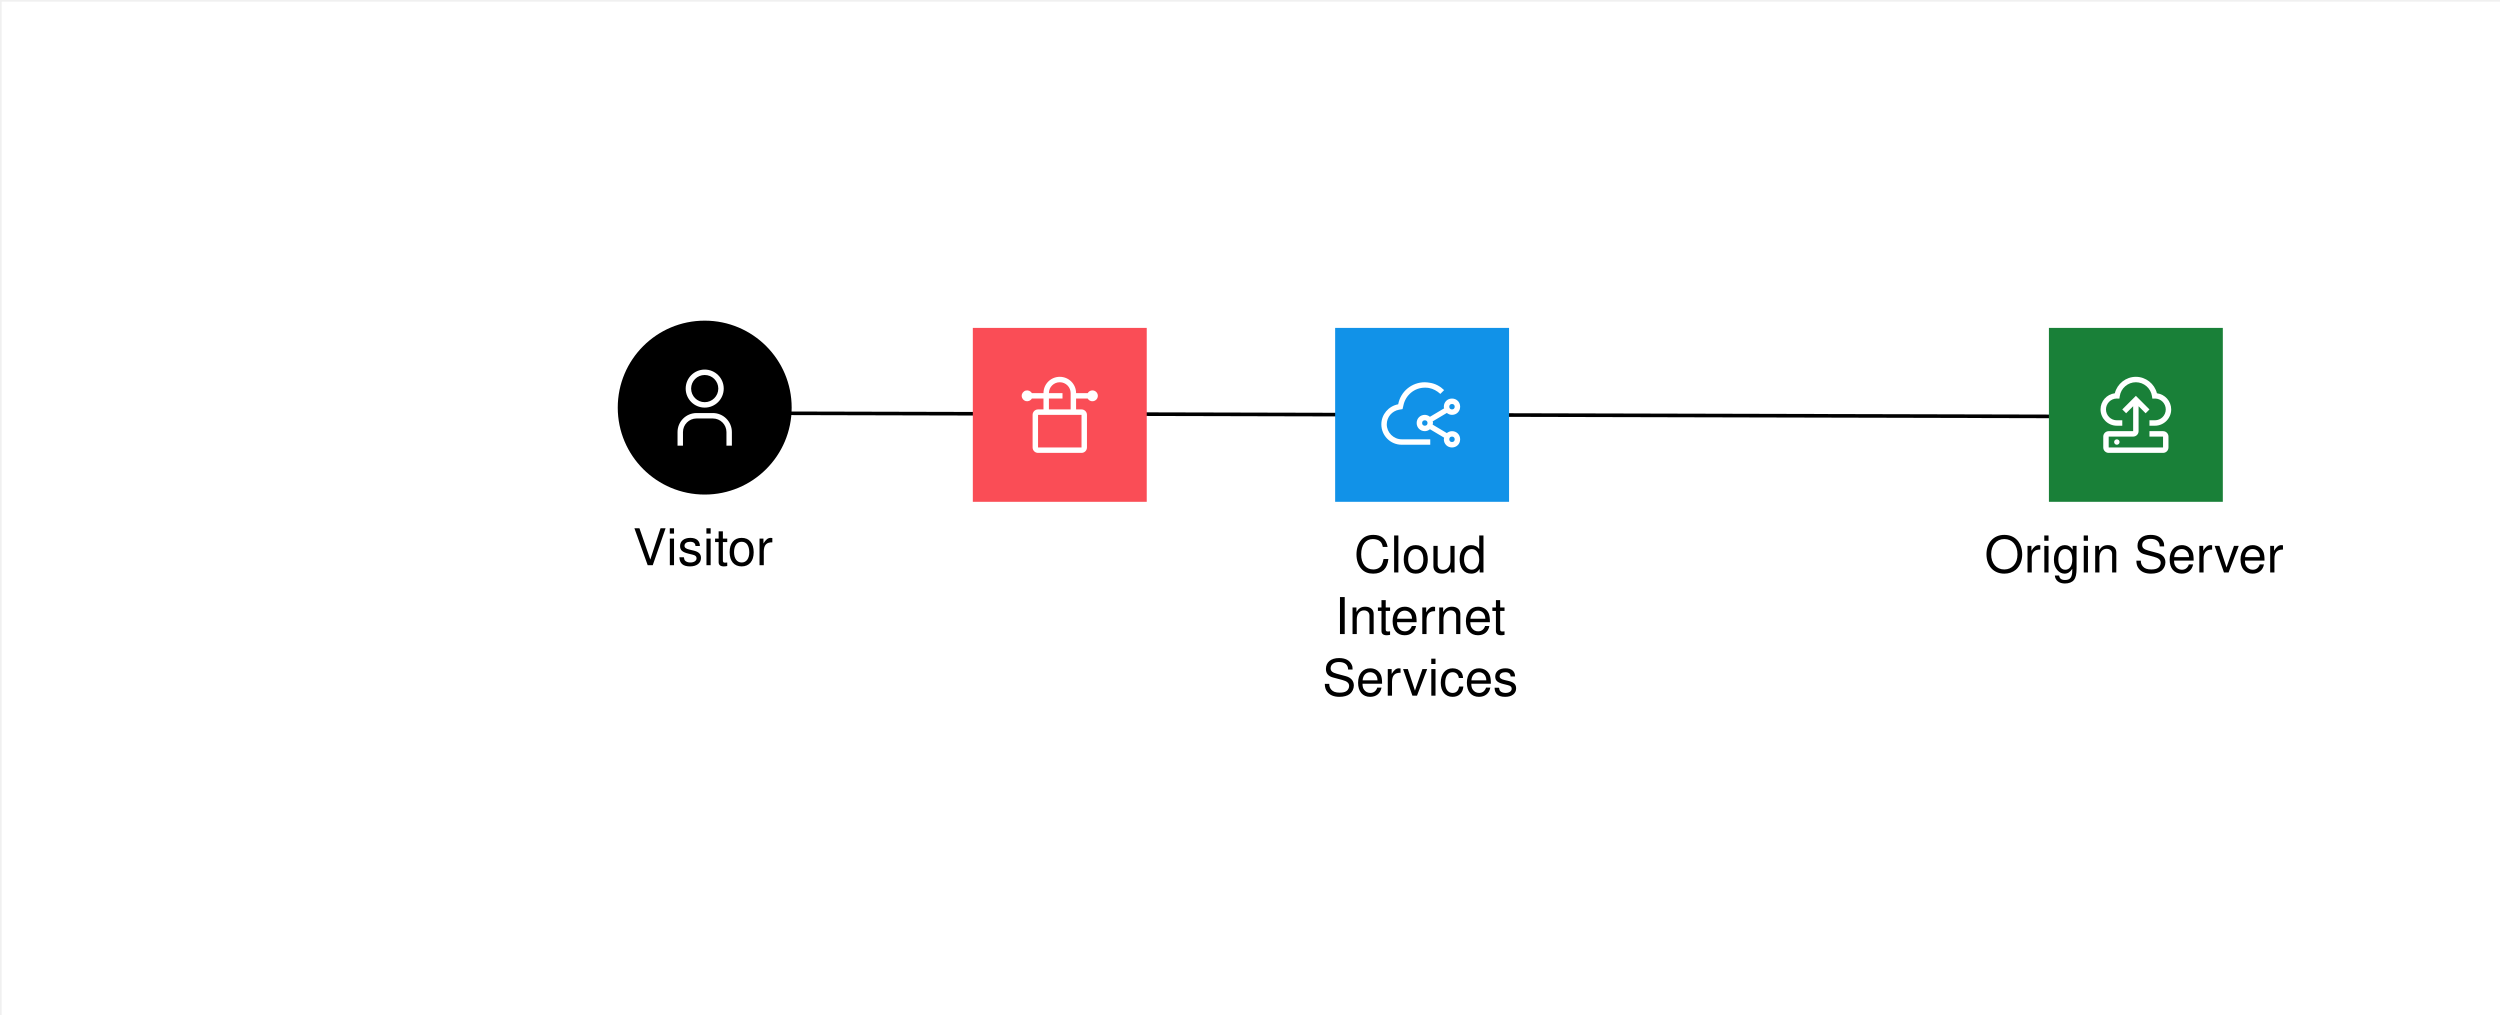
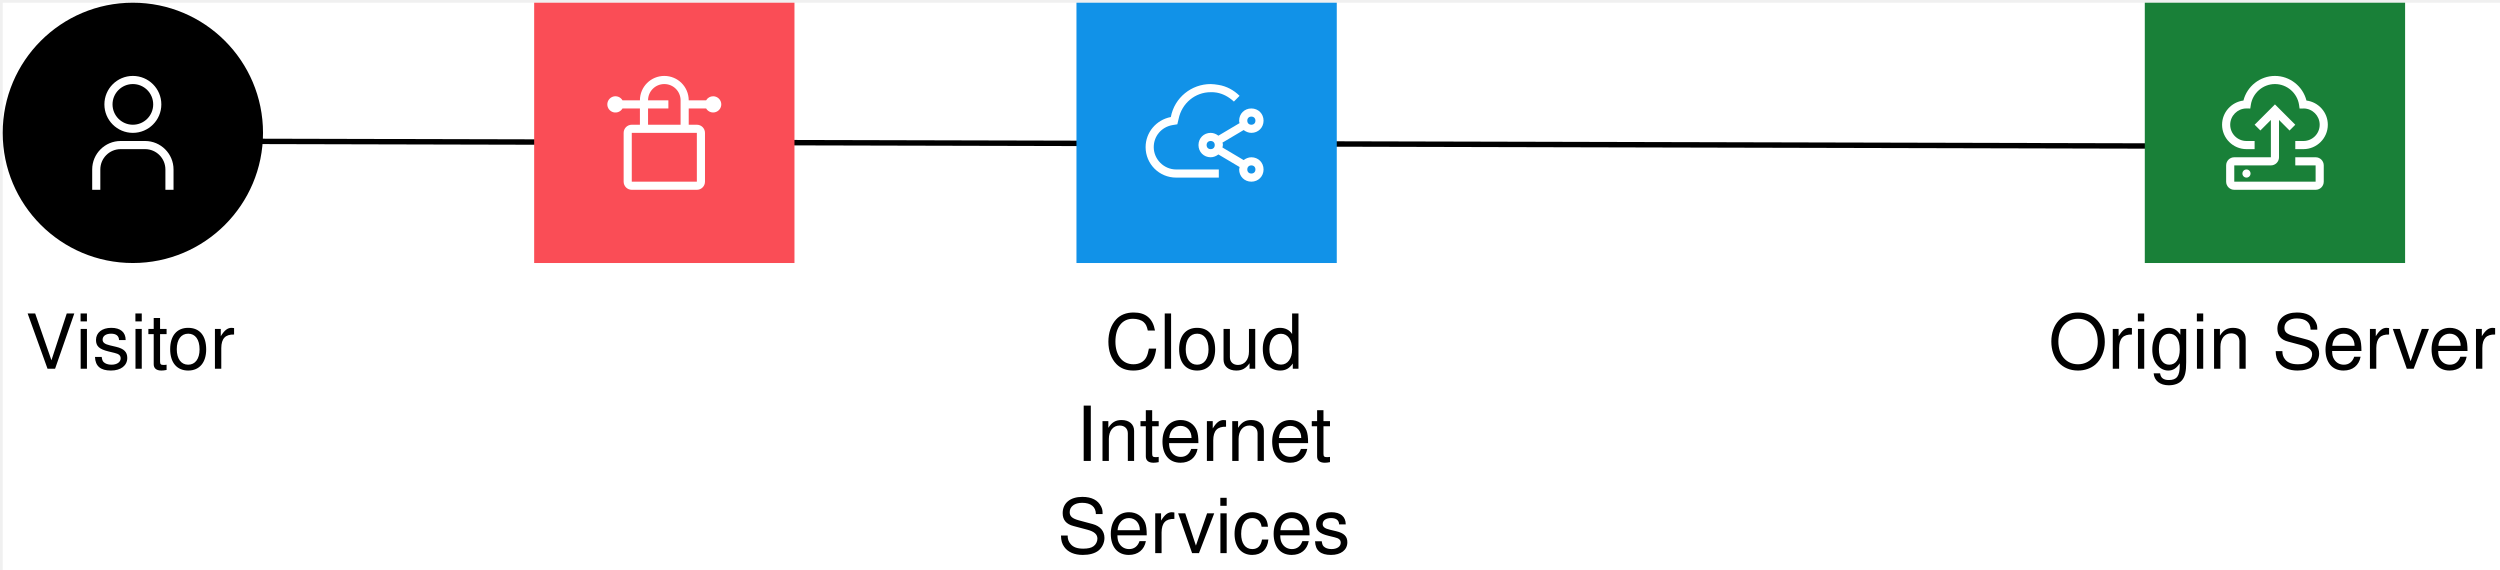
- <svg xmlns="http://www.w3.org/2000/svg" version="1.1" width="690px" height="280px" viewBox="-0.5 -0.5 690 280" content="&lt;mxfile host=&quot;Electron&quot; agent=&quot;Mozilla/5.0 (Macintosh; Intel Mac OS X 10_15_7) AppleWebKit/537.36 (KHTML, like Gecko) draw.io/25.0.2 Chrome/128.0.661.186 Electron/32.2.5 Safari/537.36&quot; version=&quot;25.0.2&quot; scale=&quot;1&quot; border=&quot;0&quot;&gt;&#10;  &lt;diagram name=&quot;Page-1&quot; id=&quot;8wTxipBLSAse1nOkmh9F&quot;&gt;&#10;    &lt;mxGraphModel dx=&quot;1578&quot; dy=&quot;1795&quot; grid=&quot;1&quot; gridSize=&quot;10&quot; guides=&quot;1&quot; tooltips=&quot;1&quot; connect=&quot;1&quot; arrows=&quot;1&quot; fold=&quot;1&quot; page=&quot;1&quot; pageScale=&quot;1&quot; pageWidth=&quot;850&quot; pageHeight=&quot;1100&quot; math=&quot;0&quot; shadow=&quot;0&quot;&gt;&#10;      &lt;root&gt;&#10;        &lt;mxCell id=&quot;0&quot; /&gt;&#10;        &lt;mxCell id=&quot;1&quot; parent=&quot;0&quot; /&gt;&#10;        &lt;mxCell id=&quot;s4TLBKT3WQaBaCJXcjlO-1&quot; value=&quot;&quot; style=&quot;rounded=0;whiteSpace=wrap;html=1;strokeColor=none;&quot; parent=&quot;1&quot; vertex=&quot;1&quot;&gt;&#10;          &lt;mxGeometry x=&quot;-140&quot; y=&quot;-60&quot; width=&quot;690&quot; height=&quot;280&quot; as=&quot;geometry&quot; /&gt;&#10;        &lt;/mxCell&gt;&#10;        &lt;mxCell id=&quot;hN0CreysbBGn29C-ZNiO-8&quot; value=&quot;&quot; style=&quot;endArrow=none;html=1;rounded=0;&quot; parent=&quot;1&quot; edge=&quot;1&quot;&gt;&#10;          &lt;mxGeometry width=&quot;50&quot; height=&quot;50&quot; relative=&quot;1&quot; as=&quot;geometry&quot;&gt;&#10;            &lt;mxPoint x=&quot;47&quot; y=&quot;53.5&quot; as=&quot;sourcePoint&quot; /&gt;&#10;            &lt;mxPoint x=&quot;457&quot; y=&quot;54.5&quot; as=&quot;targetPoint&quot; /&gt;&#10;          &lt;/mxGeometry&gt;&#10;        &lt;/mxCell&gt;&#10;        &lt;mxCell id=&quot;hN0CreysbBGn29C-ZNiO-1&quot; value=&quot;Visitor&quot; style=&quot;shape=ellipse;fillColor=#000000;aspect=fixed;resizable=0;labelPosition=center;verticalLabelPosition=bottom;align=center;verticalAlign=top;strokeColor=none;fontSize=14;&quot; parent=&quot;1&quot; vertex=&quot;1&quot;&gt;&#10;          &lt;mxGeometry x=&quot;30&quot; y=&quot;28&quot; width=&quot;48&quot; height=&quot;48&quot; as=&quot;geometry&quot; /&gt;&#10;        &lt;/mxCell&gt;&#10;        &lt;mxCell id=&quot;hN0CreysbBGn29C-ZNiO-2&quot; value=&quot;&quot; style=&quot;fillColor=#ffffff;strokeColor=none;dashed=0;outlineConnect=0;html=1;labelPosition=center;verticalLabelPosition=bottom;verticalAlign=top;part=1;movable=0;resizable=0;rotatable=0;shape=mxgraph.ibm_cloud.user&quot; parent=&quot;hN0CreysbBGn29C-ZNiO-1&quot; vertex=&quot;1&quot;&gt;&#10;          &lt;mxGeometry width=&quot;24&quot; height=&quot;24&quot; relative=&quot;1&quot; as=&quot;geometry&quot;&gt;&#10;            &lt;mxPoint x=&quot;12&quot; y=&quot;12&quot; as=&quot;offset&quot; /&gt;&#10;          &lt;/mxGeometry&gt;&#10;        &lt;/mxCell&gt;&#10;        &lt;mxCell id=&quot;hN0CreysbBGn29C-ZNiO-3&quot; value=&quot;Cloud &amp;#xa;Internet &amp;#xa;Services&quot; style=&quot;shape=rect;fillColor=#1192E8;aspect=fixed;resizable=0;labelPosition=center;verticalLabelPosition=bottom;align=center;verticalAlign=top;strokeColor=none;fontSize=14;&quot; parent=&quot;1&quot; vertex=&quot;1&quot;&gt;&#10;          &lt;mxGeometry x=&quot;228&quot; y=&quot;30&quot; width=&quot;48&quot; height=&quot;48&quot; as=&quot;geometry&quot; /&gt;&#10;        &lt;/mxCell&gt;&#10;        &lt;mxCell id=&quot;hN0CreysbBGn29C-ZNiO-4&quot; value=&quot;&quot; style=&quot;fillColor=#ffffff;strokeColor=none;dashed=0;outlineConnect=0;html=1;labelPosition=center;verticalLabelPosition=bottom;verticalAlign=top;part=1;movable=0;resizable=0;rotatable=0;shape=mxgraph.ibm_cloud.ibm-cloud--internet-services&quot; parent=&quot;hN0CreysbBGn29C-ZNiO-3&quot; vertex=&quot;1&quot;&gt;&#10;          &lt;mxGeometry width=&quot;24&quot; height=&quot;24&quot; relative=&quot;1&quot; as=&quot;geometry&quot;&gt;&#10;            &lt;mxPoint x=&quot;12&quot; y=&quot;12&quot; as=&quot;offset&quot; /&gt;&#10;          &lt;/mxGeometry&gt;&#10;        &lt;/mxCell&gt;&#10;        &lt;mxCell id=&quot;hN0CreysbBGn29C-ZNiO-25&quot; value=&quot;&quot; style=&quot;shape=rect;fillColor=#FA4D56;aspect=fixed;resizable=0;labelPosition=center;verticalLabelPosition=bottom;align=center;verticalAlign=top;strokeColor=none;fontSize=14;&quot; parent=&quot;1&quot; vertex=&quot;1&quot;&gt;&#10;          &lt;mxGeometry x=&quot;128&quot; y=&quot;30&quot; width=&quot;48&quot; height=&quot;48&quot; as=&quot;geometry&quot; /&gt;&#10;        &lt;/mxCell&gt;&#10;        &lt;mxCell id=&quot;hN0CreysbBGn29C-ZNiO-26&quot; value=&quot;&quot; style=&quot;fillColor=#ffffff;strokeColor=none;dashed=0;outlineConnect=0;html=1;labelPosition=center;verticalLabelPosition=bottom;verticalAlign=top;part=1;movable=0;resizable=0;rotatable=0;shape=mxgraph.ibm_cloud.vpn--connection&quot; parent=&quot;hN0CreysbBGn29C-ZNiO-25&quot; vertex=&quot;1&quot;&gt;&#10;          &lt;mxGeometry width=&quot;24&quot; height=&quot;24&quot; relative=&quot;1&quot; as=&quot;geometry&quot;&gt;&#10;            &lt;mxPoint x=&quot;12&quot; y=&quot;12&quot; as=&quot;offset&quot; /&gt;&#10;          &lt;/mxGeometry&gt;&#10;        &lt;/mxCell&gt;&#10;        &lt;mxCell id=&quot;hN0CreysbBGn29C-ZNiO-30&quot; value=&quot;Origin Server&amp;#xa;&quot; style=&quot;shape=rect;fillColor=#198038;aspect=fixed;resizable=0;labelPosition=center;verticalLabelPosition=bottom;align=center;verticalAlign=top;strokeColor=none;fontSize=14;&quot; parent=&quot;1&quot; vertex=&quot;1&quot;&gt;&#10;          &lt;mxGeometry x=&quot;425&quot; y=&quot;30&quot; width=&quot;48&quot; height=&quot;48&quot; as=&quot;geometry&quot; /&gt;&#10;        &lt;/mxCell&gt;&#10;        &lt;mxCell id=&quot;hN0CreysbBGn29C-ZNiO-31&quot; value=&quot;&quot; style=&quot;fillColor=#ffffff;strokeColor=none;dashed=0;outlineConnect=0;html=1;labelPosition=center;verticalLabelPosition=bottom;verticalAlign=top;part=1;movable=0;resizable=0;rotatable=0;shape=mxgraph.ibm_cloud.ibm-cloud--virtual-server-classic&quot; parent=&quot;hN0CreysbBGn29C-ZNiO-30&quot; vertex=&quot;1&quot;&gt;&#10;          &lt;mxGeometry width=&quot;24&quot; height=&quot;24&quot; relative=&quot;1&quot; as=&quot;geometry&quot;&gt;&#10;            &lt;mxPoint x=&quot;12&quot; y=&quot;12&quot; as=&quot;offset&quot; /&gt;&#10;          &lt;/mxGeometry&gt;&#10;        &lt;/mxCell&gt;&#10;      &lt;/root&gt;&#10;    &lt;/mxGraphModel&gt;&#10;  &lt;/diagram&gt;&#10;&lt;/mxfile&gt;&#10;" style="background-color: rgb(255, 255, 255);">
+ <svg xmlns="http://www.w3.org/2000/svg" style="background: #ffffff; background-color: #ffffff; color-scheme: light;" version="1.1" width="461px" height="105px" viewBox="-0.5 -0.5 461 105" content="&lt;mxfile host=&quot;app.diagrams.net&quot; agent=&quot;Mozilla/5.0 (Macintosh; Intel Mac OS X 10_15_7) AppleWebKit/537.36 (KHTML, like Gecko) Chrome/138.0.0.0 Safari/537.36 Edg/138.0.0.0&quot; version=&quot;27.1.6&quot; scale=&quot;1&quot; border=&quot;0&quot;&gt;&#10;  &lt;diagram name=&quot;Page-1&quot; id=&quot;VMQzMJBvYHzRfyUvyS4v&quot;&gt;&#10;    &lt;mxGraphModel dx=&quot;1226&quot; dy=&quot;698&quot; grid=&quot;1&quot; gridSize=&quot;10&quot; guides=&quot;1&quot; tooltips=&quot;1&quot; connect=&quot;1&quot; arrows=&quot;1&quot; fold=&quot;1&quot; page=&quot;1&quot; pageScale=&quot;1&quot; pageWidth=&quot;850&quot; pageHeight=&quot;1100&quot; math=&quot;0&quot; shadow=&quot;0&quot;&gt;&#10;      &lt;root&gt;&#10;        &lt;mxCell id=&quot;0&quot; /&gt;&#10;        &lt;mxCell id=&quot;1&quot; parent=&quot;0&quot; /&gt;&#10;        &lt;mxCell id=&quot;LddF3R96ZCdnI7Bx30d1-12&quot; value=&quot;&quot; style=&quot;endArrow=none;html=1;rounded=0;&quot; edge=&quot;1&quot; parent=&quot;1&quot;&gt;&#10;          &lt;mxGeometry width=&quot;50&quot; height=&quot;50&quot; relative=&quot;1&quot; as=&quot;geometry&quot;&gt;&#10;            &lt;mxPoint x=&quot;221&quot; y=&quot;273.5&quot; as=&quot;sourcePoint&quot; /&gt;&#10;            &lt;mxPoint x=&quot;631&quot; y=&quot;274.5&quot; as=&quot;targetPoint&quot; /&gt;&#10;          &lt;/mxGeometry&gt;&#10;        &lt;/mxCell&gt;&#10;        &lt;mxCell id=&quot;LddF3R96ZCdnI7Bx30d1-13&quot; value=&quot;Visitor&quot; style=&quot;shape=ellipse;fillColor=#000000;aspect=fixed;resizable=0;labelPosition=center;verticalLabelPosition=bottom;align=center;verticalAlign=top;strokeColor=none;fontSize=14;&quot; vertex=&quot;1&quot; parent=&quot;1&quot;&gt;&#10;          &lt;mxGeometry x=&quot;204&quot; y=&quot;248&quot; width=&quot;48&quot; height=&quot;48&quot; as=&quot;geometry&quot; /&gt;&#10;        &lt;/mxCell&gt;&#10;        &lt;mxCell id=&quot;LddF3R96ZCdnI7Bx30d1-14&quot; value=&quot;&quot; style=&quot;fillColor=#ffffff;strokeColor=none;dashed=0;outlineConnect=0;html=1;labelPosition=center;verticalLabelPosition=bottom;verticalAlign=top;part=1;movable=0;resizable=0;rotatable=0;shape=mxgraph.ibm_cloud.user&quot; vertex=&quot;1&quot; parent=&quot;LddF3R96ZCdnI7Bx30d1-13&quot;&gt;&#10;          &lt;mxGeometry width=&quot;24&quot; height=&quot;24&quot; relative=&quot;1&quot; as=&quot;geometry&quot;&gt;&#10;            &lt;mxPoint x=&quot;12&quot; y=&quot;12&quot; as=&quot;offset&quot; /&gt;&#10;          &lt;/mxGeometry&gt;&#10;        &lt;/mxCell&gt;&#10;        &lt;mxCell id=&quot;LddF3R96ZCdnI7Bx30d1-15&quot; value=&quot;Cloud &amp;#xa;Internet &amp;#xa;Services&quot; style=&quot;shape=rect;fillColor=#1192E8;aspect=fixed;resizable=0;labelPosition=center;verticalLabelPosition=bottom;align=center;verticalAlign=top;strokeColor=none;fontSize=14;&quot; vertex=&quot;1&quot; parent=&quot;1&quot;&gt;&#10;          &lt;mxGeometry x=&quot;402&quot; y=&quot;248&quot; width=&quot;48&quot; height=&quot;48&quot; as=&quot;geometry&quot; /&gt;&#10;        &lt;/mxCell&gt;&#10;        &lt;mxCell id=&quot;LddF3R96ZCdnI7Bx30d1-16&quot; value=&quot;&quot; style=&quot;fillColor=#ffffff;strokeColor=none;dashed=0;outlineConnect=0;html=1;labelPosition=center;verticalLabelPosition=bottom;verticalAlign=top;part=1;movable=0;resizable=0;rotatable=0;shape=mxgraph.ibm_cloud.ibm-cloud--internet-services&quot; vertex=&quot;1&quot; parent=&quot;LddF3R96ZCdnI7Bx30d1-15&quot;&gt;&#10;          &lt;mxGeometry width=&quot;24&quot; height=&quot;24&quot; relative=&quot;1&quot; as=&quot;geometry&quot;&gt;&#10;            &lt;mxPoint x=&quot;12&quot; y=&quot;12&quot; as=&quot;offset&quot; /&gt;&#10;          &lt;/mxGeometry&gt;&#10;        &lt;/mxCell&gt;&#10;        &lt;mxCell id=&quot;LddF3R96ZCdnI7Bx30d1-17&quot; value=&quot;&quot; style=&quot;shape=rect;fillColor=#FA4D56;aspect=fixed;resizable=0;labelPosition=center;verticalLabelPosition=bottom;align=center;verticalAlign=top;strokeColor=none;fontSize=14;&quot; vertex=&quot;1&quot; parent=&quot;1&quot;&gt;&#10;          &lt;mxGeometry x=&quot;302&quot; y=&quot;248&quot; width=&quot;48&quot; height=&quot;48&quot; as=&quot;geometry&quot; /&gt;&#10;        &lt;/mxCell&gt;&#10;        &lt;mxCell id=&quot;LddF3R96ZCdnI7Bx30d1-18&quot; value=&quot;&quot; style=&quot;fillColor=#ffffff;strokeColor=none;dashed=0;outlineConnect=0;html=1;labelPosition=center;verticalLabelPosition=bottom;verticalAlign=top;part=1;movable=0;resizable=0;rotatable=0;shape=mxgraph.ibm_cloud.vpn--connection&quot; vertex=&quot;1&quot; parent=&quot;LddF3R96ZCdnI7Bx30d1-17&quot;&gt;&#10;          &lt;mxGeometry width=&quot;24&quot; height=&quot;24&quot; relative=&quot;1&quot; as=&quot;geometry&quot;&gt;&#10;            &lt;mxPoint x=&quot;12&quot; y=&quot;12&quot; as=&quot;offset&quot; /&gt;&#10;          &lt;/mxGeometry&gt;&#10;        &lt;/mxCell&gt;&#10;        &lt;mxCell id=&quot;LddF3R96ZCdnI7Bx30d1-19&quot; value=&quot;Origin Server&amp;#xa;&quot; style=&quot;shape=rect;fillColor=#198038;aspect=fixed;resizable=0;labelPosition=center;verticalLabelPosition=bottom;align=center;verticalAlign=top;strokeColor=none;fontSize=14;&quot; vertex=&quot;1&quot; parent=&quot;1&quot;&gt;&#10;          &lt;mxGeometry x=&quot;599&quot; y=&quot;248&quot; width=&quot;48&quot; height=&quot;48&quot; as=&quot;geometry&quot; /&gt;&#10;        &lt;/mxCell&gt;&#10;        &lt;mxCell id=&quot;LddF3R96ZCdnI7Bx30d1-20&quot; value=&quot;&quot; style=&quot;fillColor=#ffffff;strokeColor=none;dashed=0;outlineConnect=0;html=1;labelPosition=center;verticalLabelPosition=bottom;verticalAlign=top;part=1;movable=0;resizable=0;rotatable=0;shape=mxgraph.ibm_cloud.ibm-cloud--virtual-server-classic&quot; vertex=&quot;1&quot; parent=&quot;LddF3R96ZCdnI7Bx30d1-19&quot;&gt;&#10;          &lt;mxGeometry width=&quot;24&quot; height=&quot;24&quot; relative=&quot;1&quot; as=&quot;geometry&quot;&gt;&#10;            &lt;mxPoint x=&quot;12&quot; y=&quot;12&quot; as=&quot;offset&quot; /&gt;&#10;          &lt;/mxGeometry&gt;&#10;        &lt;/mxCell&gt;&#10;      &lt;/root&gt;&#10;    &lt;/mxGraphModel&gt;&#10;  &lt;/diagram&gt;&#10;&lt;/mxfile&gt;&#10;">
  <defs />
-   <rect fill="#ffffff" width="100%" height="100%" x="0" y="0" />
+   <rect fill="#ffffff" width="100%" height="100%" x="0" y="0" style="fill: rgb(255, 255, 255);" />
  <g>
    <g data-cell-id="0">
      <g data-cell-id="1">
-         <g data-cell-id="s4TLBKT3WQaBaCJXcjlO-1">
+         <g data-cell-id="LddF3R96ZCdnI7Bx30d1-12">
          <g>
-             <rect x="0" y="0" width="690" height="280" fill="rgb(255, 255, 255)" stroke="none" pointer-events="all" />
+             <path d="M 17 25.5 L 427 26.5" fill="none" stroke="#000000" stroke-miterlimit="10" pointer-events="stroke" style="stroke: rgb(0, 0, 0);" />
          </g>
        </g>
-         <g data-cell-id="hN0CreysbBGn29C-ZNiO-8">
+         <g data-cell-id="LddF3R96ZCdnI7Bx30d1-13">
          <g>
-             <path d="M 187 113.5 L 597 114.5" fill="none" stroke="rgb(0, 0, 0)" stroke-miterlimit="10" pointer-events="stroke" />
-           </g>
-         </g>
-         <g data-cell-id="hN0CreysbBGn29C-ZNiO-1">
-           <g>
-             <ellipse cx="194" cy="112" rx="24" ry="24" fill="#000000" stroke="none" pointer-events="all" />
+             <ellipse cx="24" cy="24" rx="24" ry="24" fill="#000000" stroke="none" pointer-events="all" style="fill: rgb(0, 0, 0);" />
          </g>
          <g>
-             <g fill="rgb(0, 0, 0)" font-family="&quot;Helvetica&quot;" text-anchor="middle" font-size="14px">
-               <text x="193.5" y="155.5">Visitor</text>
+             <g fill="#000000" font-family="&quot;Helvetica&quot;" text-anchor="middle" font-size="14px" style="fill: rgb(0, 0, 0);">
+               <text x="23.5" y="67.5">Visitor</text>
            </g>
          </g>
-           <g data-cell-id="hN0CreysbBGn29C-ZNiO-2">
+           <g data-cell-id="LddF3R96ZCdnI7Bx30d1-14">
            <g>
-               <rect x="182" y="100" width="24" height="24" fill="none" stroke="none" pointer-events="all" />
-               <rect x="182" y="100" width="0" height="0" fill="none" stroke="none" pointer-events="all" />
-               <path d="M 194 103 C 196.07 103 197.75 104.68 197.75 106.75 C 197.75 108.82 196.07 110.5 194 110.5 C 191.93 110.5 190.25 108.82 190.25 106.75 C 190.25 104.68 191.93 103 194 103 M 194 101.5 C 191.1 101.5 188.75 103.85 188.75 106.75 C 188.75 109.65 191.1 112 194 112 C 196.9 112 199.25 109.65 199.25 106.75 C 199.25 103.85 196.9 101.5 194 101.5 Z M 201.5 122.5 L 200 122.5 L 200 118.75 C 200 116.68 198.32 115 196.25 115 L 191.75 115 C 189.68 115 188 116.68 188 118.75 L 188 122.5 L 186.5 122.5 L 186.5 118.75 C 186.5 115.85 188.85 113.5 191.75 113.5 L 196.25 113.5 C 199.15 113.5 201.5 115.85 201.5 118.75 Z" fill="#ffffff" stroke="none" pointer-events="all" />
+               <rect x="12" y="12" width="24" height="24" fill="none" stroke="none" pointer-events="all" />
+               <rect x="12" y="12" width="0" height="0" fill="none" stroke="none" pointer-events="all" />
+               <path d="M 24 15 C 26.07 15 27.75 16.68 27.75 18.75 C 27.75 20.82 26.07 22.5 24 22.5 C 21.93 22.5 20.25 20.82 20.25 18.75 C 20.25 16.68 21.93 15 24 15 M 24 13.5 C 21.1 13.5 18.75 15.85 18.75 18.75 C 18.75 21.65 21.1 24 24 24 C 26.9 24 29.25 21.65 29.25 18.75 C 29.25 15.85 26.9 13.5 24 13.5 Z M 31.5 34.5 L 30 34.5 L 30 30.75 C 30 28.68 28.32 27 26.25 27 L 21.75 27 C 19.68 27 18 28.68 18 30.75 L 18 34.5 L 16.5 34.5 L 16.5 30.75 C 16.5 27.85 18.85 25.5 21.75 25.5 L 26.25 25.5 C 29.15 25.5 31.5 27.85 31.5 30.75 Z" fill="#ffffff" stroke="none" pointer-events="all" style="fill: rgb(255, 255, 255);" />
            </g>
          </g>
        </g>
-         <g data-cell-id="hN0CreysbBGn29C-ZNiO-3">
+         <g data-cell-id="LddF3R96ZCdnI7Bx30d1-15">
          <g>
-             <rect x="368" y="90" width="48" height="48" fill="#1192e8" stroke="none" pointer-events="all" />
+             <rect x="198" y="0" width="48" height="48" fill="#1192e8" stroke="none" pointer-events="all" style="fill: rgb(17, 146, 232);" />
          </g>
          <g>
-             <g fill="rgb(0, 0, 0)" font-family="&quot;Helvetica&quot;" text-anchor="middle" font-size="14px">
-               <text x="391.5" y="157.5">Cloud </text>
-               <text x="391.5" y="174.5">Internet </text>
-               <text x="391.5" y="191.5">Services</text>
+             <g fill="#000000" font-family="&quot;Helvetica&quot;" text-anchor="middle" font-size="14px" style="fill: rgb(0, 0, 0);">
+               <text x="221.5" y="67.5">Cloud </text>
+               <text x="221.5" y="84.5">Internet </text>
+               <text x="221.5" y="101.5">Services</text>
            </g>
          </g>
-           <g data-cell-id="hN0CreysbBGn29C-ZNiO-4">
+           <g data-cell-id="LddF3R96ZCdnI7Bx30d1-16">
            <g>
-               <rect x="380" y="102" width="24" height="24" fill="none" stroke="none" pointer-events="all" />
-               <rect x="380" y="102" width="0" height="0" fill="none" stroke="none" pointer-events="all" />
-               <path d="M 400.25 118.5 C 399.72 118.5 399.2 118.72 398.83 119.03 L 394.92 116.7 C 394.92 116.55 395 116.4 395 116.25 C 395 116.1 395 115.95 394.92 115.8 L 398.83 113.47 C 399.2 113.78 399.72 114 400.25 114 C 401.53 114 402.5 113.03 402.5 111.75 C 402.5 110.47 401.53 109.5 400.25 109.5 C 398.97 109.5 398 110.47 398 111.75 C 398 111.9 398 112.05 398.08 112.2 L 394.17 114.53 C 393.8 114.22 393.28 114 392.75 114 C 391.47 114 390.5 114.97 390.5 116.25 C 390.5 117.53 391.47 118.5 392.75 118.5 C 393.28 118.5 393.8 118.28 394.17 117.97 L 398.08 120.3 C 398.08 120.45 398 120.6 398 120.75 C 398 122.03 398.97 123 400.25 123 C 401.53 123 402.5 122.03 402.5 120.75 C 402.5 119.47 401.53 118.5 400.25 118.5 Z M 400.25 111 C 400.7 111 401 111.3 401 111.75 C 401 112.2 400.7 112.5 400.25 112.5 C 399.8 112.5 399.5 112.2 399.5 111.75 C 399.5 111.3 399.8 111 400.25 111 Z M 392.75 117 C 392.3 117 392 116.7 392 116.25 C 392 115.8 392.3 115.5 392.75 115.5 C 393.2 115.5 393.5 115.8 393.5 116.25 C 393.5 116.7 393.2 117 392.75 117 Z M 400.25 121.5 C 399.8 121.5 399.5 121.2 399.5 120.75 C 399.5 120.3 399.8 120 400.25 120 C 400.7 120 401 120.3 401 120.75 C 401 121.2 400.7 121.5 400.25 121.5 Z" fill="#ffffff" stroke="none" pointer-events="all" />
-               <path d="M 394.25 120.75 L 386.38 120.75 C 384.13 120.75 382.25 118.88 382.25 116.63 C 382.25 114.6 383.67 112.95 385.63 112.58 L 386.6 112.42 L 386.83 111.45 C 387.42 108.53 389.9 106.5 392.75 106.5 C 393.13 106.5 393.5 106.5 393.88 106.58 C 395.08 106.8 396.13 107.4 397.03 108.22 L 398.08 107.17 C 397.03 106.13 395.67 105.38 394.17 105.15 C 393.72 105.08 393.2 105 392.75 105 C 389.22 105 386.08 107.47 385.4 111.08 C 382.7 111.6 380.75 113.92 380.75 116.63 C 380.75 119.7 383.22 122.25 386.38 122.25 L 394.25 122.25 L 394.25 120.75 Z" fill="#ffffff" stroke="none" pointer-events="all" />
+               <rect x="210" y="12" width="24" height="24" fill="none" stroke="none" pointer-events="all" />
+               <rect x="210" y="12" width="0" height="0" fill="none" stroke="none" pointer-events="all" />
+               <path d="M 230.25 28.5 C 229.72 28.5 229.2 28.73 228.83 29.02 L 224.92 26.7 C 224.92 26.55 225 26.4 225 26.25 C 225 26.1 225 25.95 224.92 25.8 L 228.83 23.48 C 229.2 23.77 229.72 24 230.25 24 C 231.53 24 232.5 23.02 232.5 21.75 C 232.5 20.48 231.53 19.5 230.25 19.5 C 228.97 19.5 228 20.48 228 21.75 C 228 21.9 228 22.05 228.08 22.2 L 224.17 24.52 C 223.8 24.23 223.28 24 222.75 24 C 221.47 24 220.5 24.98 220.5 26.25 C 220.5 27.52 221.47 28.5 222.75 28.5 C 223.28 28.5 223.8 28.27 224.17 27.98 L 228.08 30.3 C 228.08 30.45 228 30.6 228 30.75 C 228 32.02 228.97 33 230.25 33 C 231.53 33 232.5 32.02 232.5 30.75 C 232.5 29.48 231.53 28.5 230.25 28.5 Z M 230.25 21 C 230.7 21 231 21.3 231 21.75 C 231 22.2 230.7 22.5 230.25 22.5 C 229.8 22.5 229.5 22.2 229.5 21.75 C 229.5 21.3 229.8 21 230.25 21 Z M 222.75 27 C 222.3 27 222 26.7 222 26.25 C 222 25.8 222.3 25.5 222.75 25.5 C 223.2 25.5 223.5 25.8 223.5 26.25 C 223.5 26.7 223.2 27 222.75 27 Z M 230.25 31.5 C 229.8 31.5 229.5 31.2 229.5 30.75 C 229.5 30.3 229.8 30 230.25 30 C 230.7 30 231 30.3 231 30.75 C 231 31.2 230.7 31.5 230.25 31.5 Z" fill="#ffffff" stroke="none" pointer-events="all" style="fill: rgb(255, 255, 255);" />
+               <path d="M 224.25 30.75 L 216.38 30.75 C 214.13 30.75 212.25 28.88 212.25 26.63 C 212.25 24.6 213.67 22.95 215.63 22.58 L 216.6 22.42 L 216.83 21.45 C 217.42 18.52 219.9 16.5 222.75 16.5 C 223.13 16.5 223.5 16.5 223.88 16.58 C 225.08 16.8 226.13 17.4 227.03 18.23 L 228.08 17.17 C 227.03 16.13 225.67 15.38 224.17 15.15 C 223.72 15.08 223.2 15 222.75 15 C 219.22 15 216.08 17.48 215.4 21.08 C 212.7 21.6 210.75 23.92 210.75 26.63 C 210.75 29.7 213.22 32.25 216.38 32.25 L 224.25 32.25 L 224.25 30.75 Z" fill="#ffffff" stroke="none" pointer-events="all" style="fill: rgb(255, 255, 255);" />
            </g>
          </g>
        </g>
-         <g data-cell-id="hN0CreysbBGn29C-ZNiO-25">
+         <g data-cell-id="LddF3R96ZCdnI7Bx30d1-17">
          <g>
-             <rect x="268" y="90" width="48" height="48" fill="#fa4d56" stroke="none" pointer-events="all" />
+             <rect x="98" y="0" width="48" height="48" fill="#fa4d56" stroke="none" pointer-events="all" style="fill: rgb(250, 77, 86);" />
          </g>
-           <g data-cell-id="hN0CreysbBGn29C-ZNiO-26">
+           <g data-cell-id="LddF3R96ZCdnI7Bx30d1-18">
            <g>
-               <rect x="280" y="102" width="24" height="24" fill="none" stroke="none" pointer-events="all" />
-               <rect x="280" y="102" width="0" height="0" fill="none" stroke="none" pointer-events="all" />
-               <path d="M 301 107.25 C 300.47 107.25 299.97 107.54 299.71 108 L 296.5 108 C 296.5 105.51 294.49 103.5 292 103.5 C 289.51 103.5 287.5 105.51 287.5 108 L 284.29 108 C 283.95 107.41 283.26 107.13 282.6 107.3 C 281.95 107.48 281.49 108.07 281.49 108.75 C 281.49 109.43 281.95 110.02 282.6 110.2 C 283.26 110.37 283.95 110.09 284.29 109.5 L 287.5 109.5 L 287.5 112.5 L 286 112.5 C 285.17 112.5 284.5 113.17 284.5 114 L 284.5 123 C 284.5 123.83 285.17 124.5 286 124.5 L 298 124.5 C 298.83 124.5 299.5 123.83 299.5 123 L 299.5 114 C 299.5 113.17 298.83 112.5 298 112.5 L 296.5 112.5 L 296.5 109.5 L 299.71 109.5 C 300.07 110.13 300.84 110.4 301.52 110.15 C 302.2 109.9 302.61 109.2 302.48 108.48 C 302.35 107.77 301.73 107.25 301 107.25 M 289 108 C 289 106.34 290.34 105 292 105 C 293.66 105 295 106.34 295 108 L 295 112.5 L 289 112.5 L 289 109.5 L 292.75 109.5 L 292.75 108 Z M 298 114 L 298 123 L 286 123 L 286 114 Z" fill="#ffffff" stroke="none" pointer-events="all" />
+               <rect x="110" y="12" width="24" height="24" fill="none" stroke="none" pointer-events="all" />
+               <rect x="110" y="12" width="0" height="0" fill="none" stroke="none" pointer-events="all" />
+               <path d="M 131 17.25 C 130.47 17.25 129.97 17.54 129.71 18 L 126.5 18 C 126.5 15.51 124.49 13.5 122 13.5 C 119.51 13.5 117.5 15.51 117.5 18 L 114.29 18 C 113.95 17.41 113.26 17.13 112.6 17.3 C 111.95 17.48 111.49 18.07 111.49 18.75 C 111.49 19.43 111.95 20.02 112.6 20.2 C 113.26 20.37 113.95 20.09 114.29 19.5 L 117.5 19.5 L 117.5 22.5 L 116 22.5 C 115.17 22.5 114.5 23.17 114.5 24 L 114.5 33 C 114.5 33.83 115.17 34.5 116 34.5 L 128 34.5 C 128.83 34.5 129.5 33.83 129.5 33 L 129.5 24 C 129.5 23.17 128.83 22.5 128 22.5 L 126.5 22.5 L 126.5 19.5 L 129.71 19.5 C 130.07 20.13 130.84 20.4 131.52 20.15 C 132.2 19.9 132.61 19.2 132.48 18.48 C 132.35 17.77 131.73 17.25 131 17.25 M 119 18 C 119 16.34 120.34 15 122 15 C 123.66 15 125 16.34 125 18 L 125 22.5 L 119 22.5 L 119 19.5 L 122.75 19.5 L 122.75 18 Z M 128 24 L 128 33 L 116 33 L 116 24 Z" fill="#ffffff" stroke="none" pointer-events="all" style="fill: rgb(255, 255, 255);" />
            </g>
          </g>
        </g>
-         <g data-cell-id="hN0CreysbBGn29C-ZNiO-30">
+         <g data-cell-id="LddF3R96ZCdnI7Bx30d1-19">
          <g>
-             <rect x="565" y="90" width="48" height="48" fill="#198038" stroke="none" pointer-events="all" />
+             <rect x="395" y="0" width="48" height="48" fill="#198038" stroke="none" pointer-events="all" style="fill: rgb(25, 128, 56);" />
          </g>
          <g>
-             <g fill="rgb(0, 0, 0)" font-family="&quot;Helvetica&quot;" text-anchor="middle" font-size="14px">
-               <text x="588.5" y="157.5">Origin Server</text>
+             <g fill="#000000" font-family="&quot;Helvetica&quot;" text-anchor="middle" font-size="14px" style="fill: rgb(0, 0, 0);">
+               <text x="418.5" y="67.5">Origin Server</text>
            </g>
          </g>
-           <g data-cell-id="hN0CreysbBGn29C-ZNiO-31">
+           <g data-cell-id="LddF3R96ZCdnI7Bx30d1-20">
            <g>
-               <rect x="577" y="102" width="24" height="24" fill="none" stroke="none" pointer-events="all" />
-               <rect x="577" y="102" width="0" height="0" fill="none" stroke="none" pointer-events="all" />
-               <ellipse cx="583.75" cy="121.5" rx="0.75" ry="0.75" fill="#ffffff" stroke="none" pointer-events="all" />
-               <path d="M 596.5 118.5 L 592.75 118.5 L 592.75 120 L 596.5 120 L 596.5 123 L 581.5 123 L 581.5 120 L 588.25 120 C 589.08 120 589.75 119.33 589.75 118.5 L 589.75 111.62 L 591.69 113.57 L 592.75 112.5 L 589 108.75 L 585.25 112.5 L 586.31 113.56 L 588.25 111.62 L 588.25 118.5 L 581.5 118.5 C 580.67 118.5 580 119.17 580 120 L 580 123 C 580 123.83 580.67 124.5 581.5 124.5 L 596.5 124.5 C 597.33 124.5 598 123.83 598 123 L 598 120 C 598 119.17 597.33 118.5 596.5 118.5 Z" fill="#ffffff" stroke="none" pointer-events="all" />
-               <path d="M 594.81 108.04 C 594.15 105.41 591.75 103.5 589 103.5 C 586.25 103.5 583.85 105.41 583.19 108.04 C 580.97 108.32 579.25 110.21 579.25 112.5 C 579.25 114.98 581.27 117 583.75 117 L 585.25 117 L 585.25 115.5 L 583.75 115.5 C 582.09 115.5 580.75 114.16 580.75 112.5 C 580.75 110.86 582.08 109.52 583.71 109.5 L 584.45 109.52 L 584.55 108.86 C 584.87 106.66 586.78 105 589 105 C 591.22 105 593.13 106.66 593.45 108.86 L 593.54 109.52 L 594.2 109.51 L 594.3 109.5 C 595.93 109.52 597.25 110.86 597.25 112.5 C 597.25 114.16 595.91 115.5 594.25 115.5 L 592.75 115.5 L 592.75 117 L 594.25 117 C 596.73 117 598.75 114.98 598.75 112.5 C 598.75 110.21 597.03 108.32 594.81 108.04 Z" fill="#ffffff" stroke="none" pointer-events="all" />
+               <rect x="407" y="12" width="24" height="24" fill="none" stroke="none" pointer-events="all" />
+               <rect x="407" y="12" width="0" height="0" fill="none" stroke="none" pointer-events="all" />
+               <ellipse cx="413.75" cy="31.5" rx="0.75" ry="0.75" fill="#ffffff" stroke="none" pointer-events="all" style="fill: rgb(255, 255, 255);" />
+               <path d="M 426.5 28.5 L 422.75 28.5 L 422.75 30 L 426.5 30 L 426.5 33 L 411.5 33 L 411.5 30 L 418.25 30 C 419.08 30 419.75 29.33 419.75 28.5 L 419.75 21.62 L 421.69 23.57 L 422.75 22.5 L 419 18.75 L 415.25 22.5 L 416.31 23.56 L 418.25 21.62 L 418.25 28.5 L 411.5 28.5 C 410.67 28.5 410 29.17 410 30 L 410 33 C 410 33.83 410.67 34.5 411.5 34.5 L 426.5 34.5 C 427.33 34.5 428 33.83 428 33 L 428 30 C 428 29.17 427.33 28.5 426.5 28.5 Z" fill="#ffffff" stroke="none" pointer-events="all" style="fill: rgb(255, 255, 255);" />
+               <path d="M 424.81 18.04 C 424.15 15.41 421.75 13.5 419 13.5 C 416.25 13.5 413.85 15.41 413.19 18.04 C 410.97 18.32 409.25 20.21 409.25 22.5 C 409.25 24.98 411.27 27 413.75 27 L 415.25 27 L 415.25 25.5 L 413.75 25.5 C 412.09 25.5 410.75 24.16 410.75 22.5 C 410.75 20.86 412.08 19.52 413.71 19.5 L 414.45 19.51 L 414.55 18.86 C 414.87 16.66 416.78 15 419 15 C 421.22 15 423.13 16.66 423.45 18.86 L 423.54 19.52 L 424.2 19.51 L 424.3 19.5 C 425.93 19.52 427.25 20.86 427.25 22.5 C 427.25 24.16 425.91 25.5 424.25 25.5 L 422.75 25.5 L 422.75 27 L 424.25 27 C 426.73 27 428.75 24.98 428.75 22.5 C 428.75 20.21 427.03 18.32 424.81 18.04 Z" fill="#ffffff" stroke="none" pointer-events="all" style="fill: rgb(255, 255, 255);" />
            </g>
          </g>
        </g>
      </g>
    </g>
  </g>
</svg>
